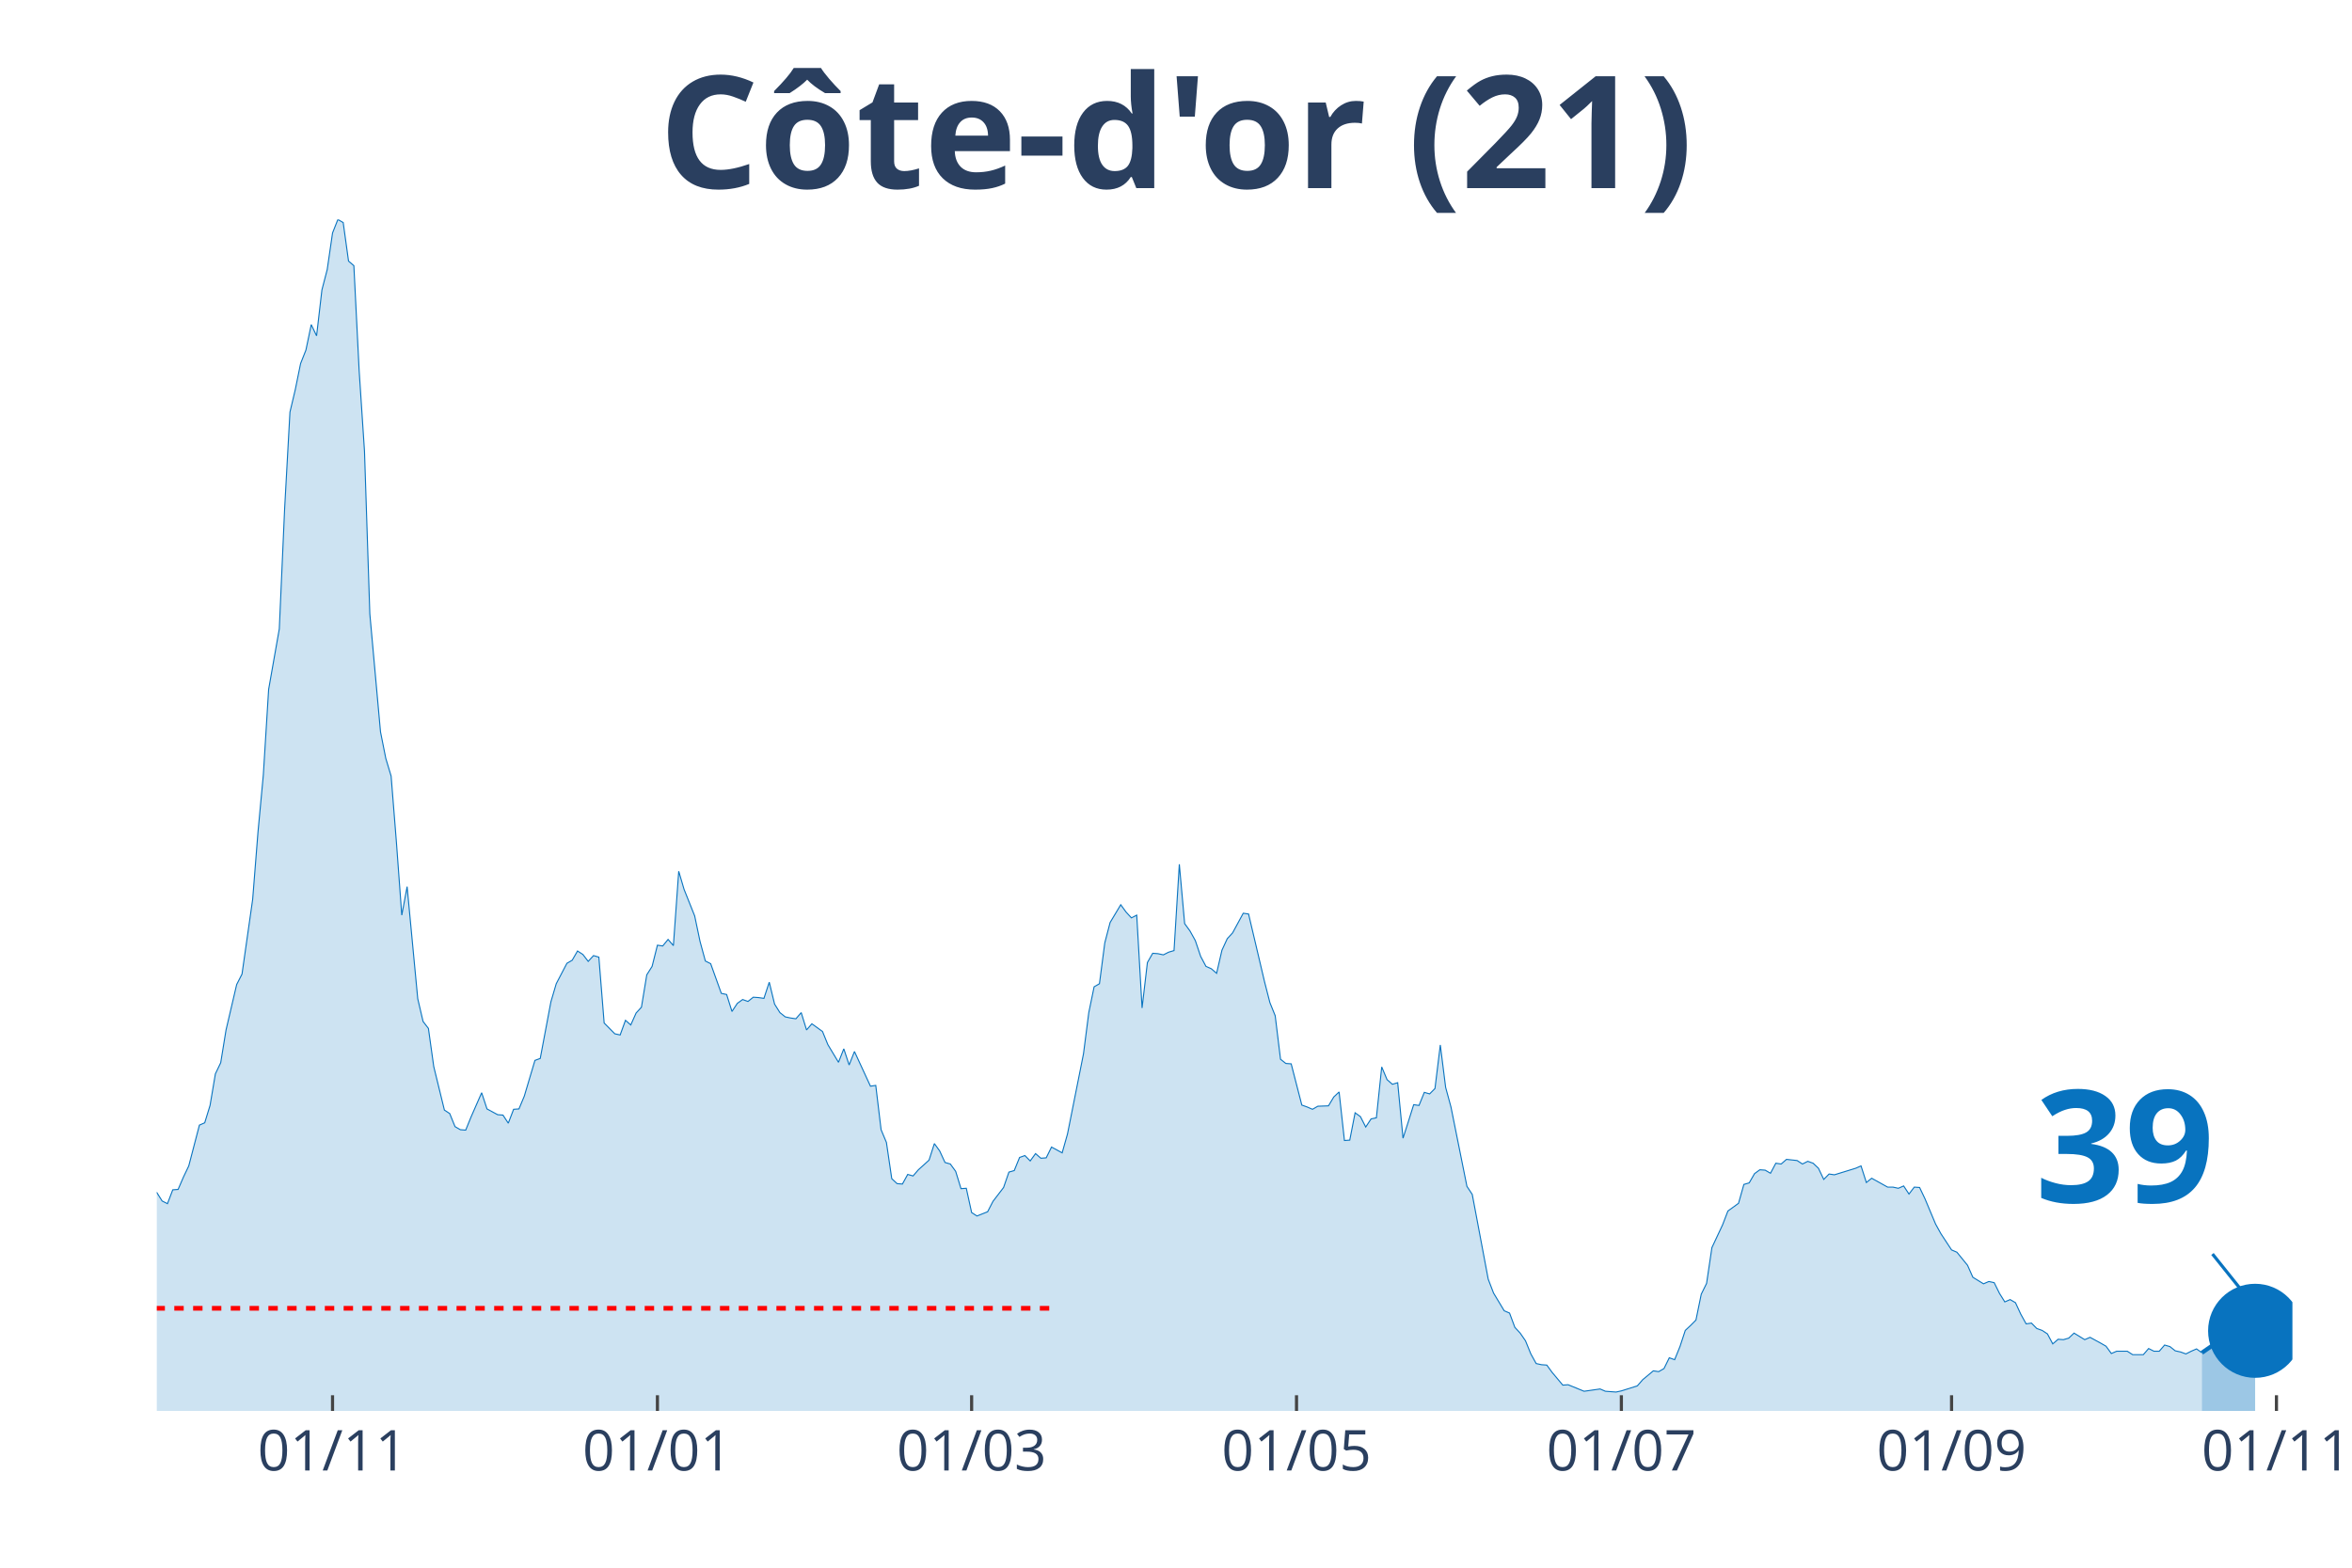
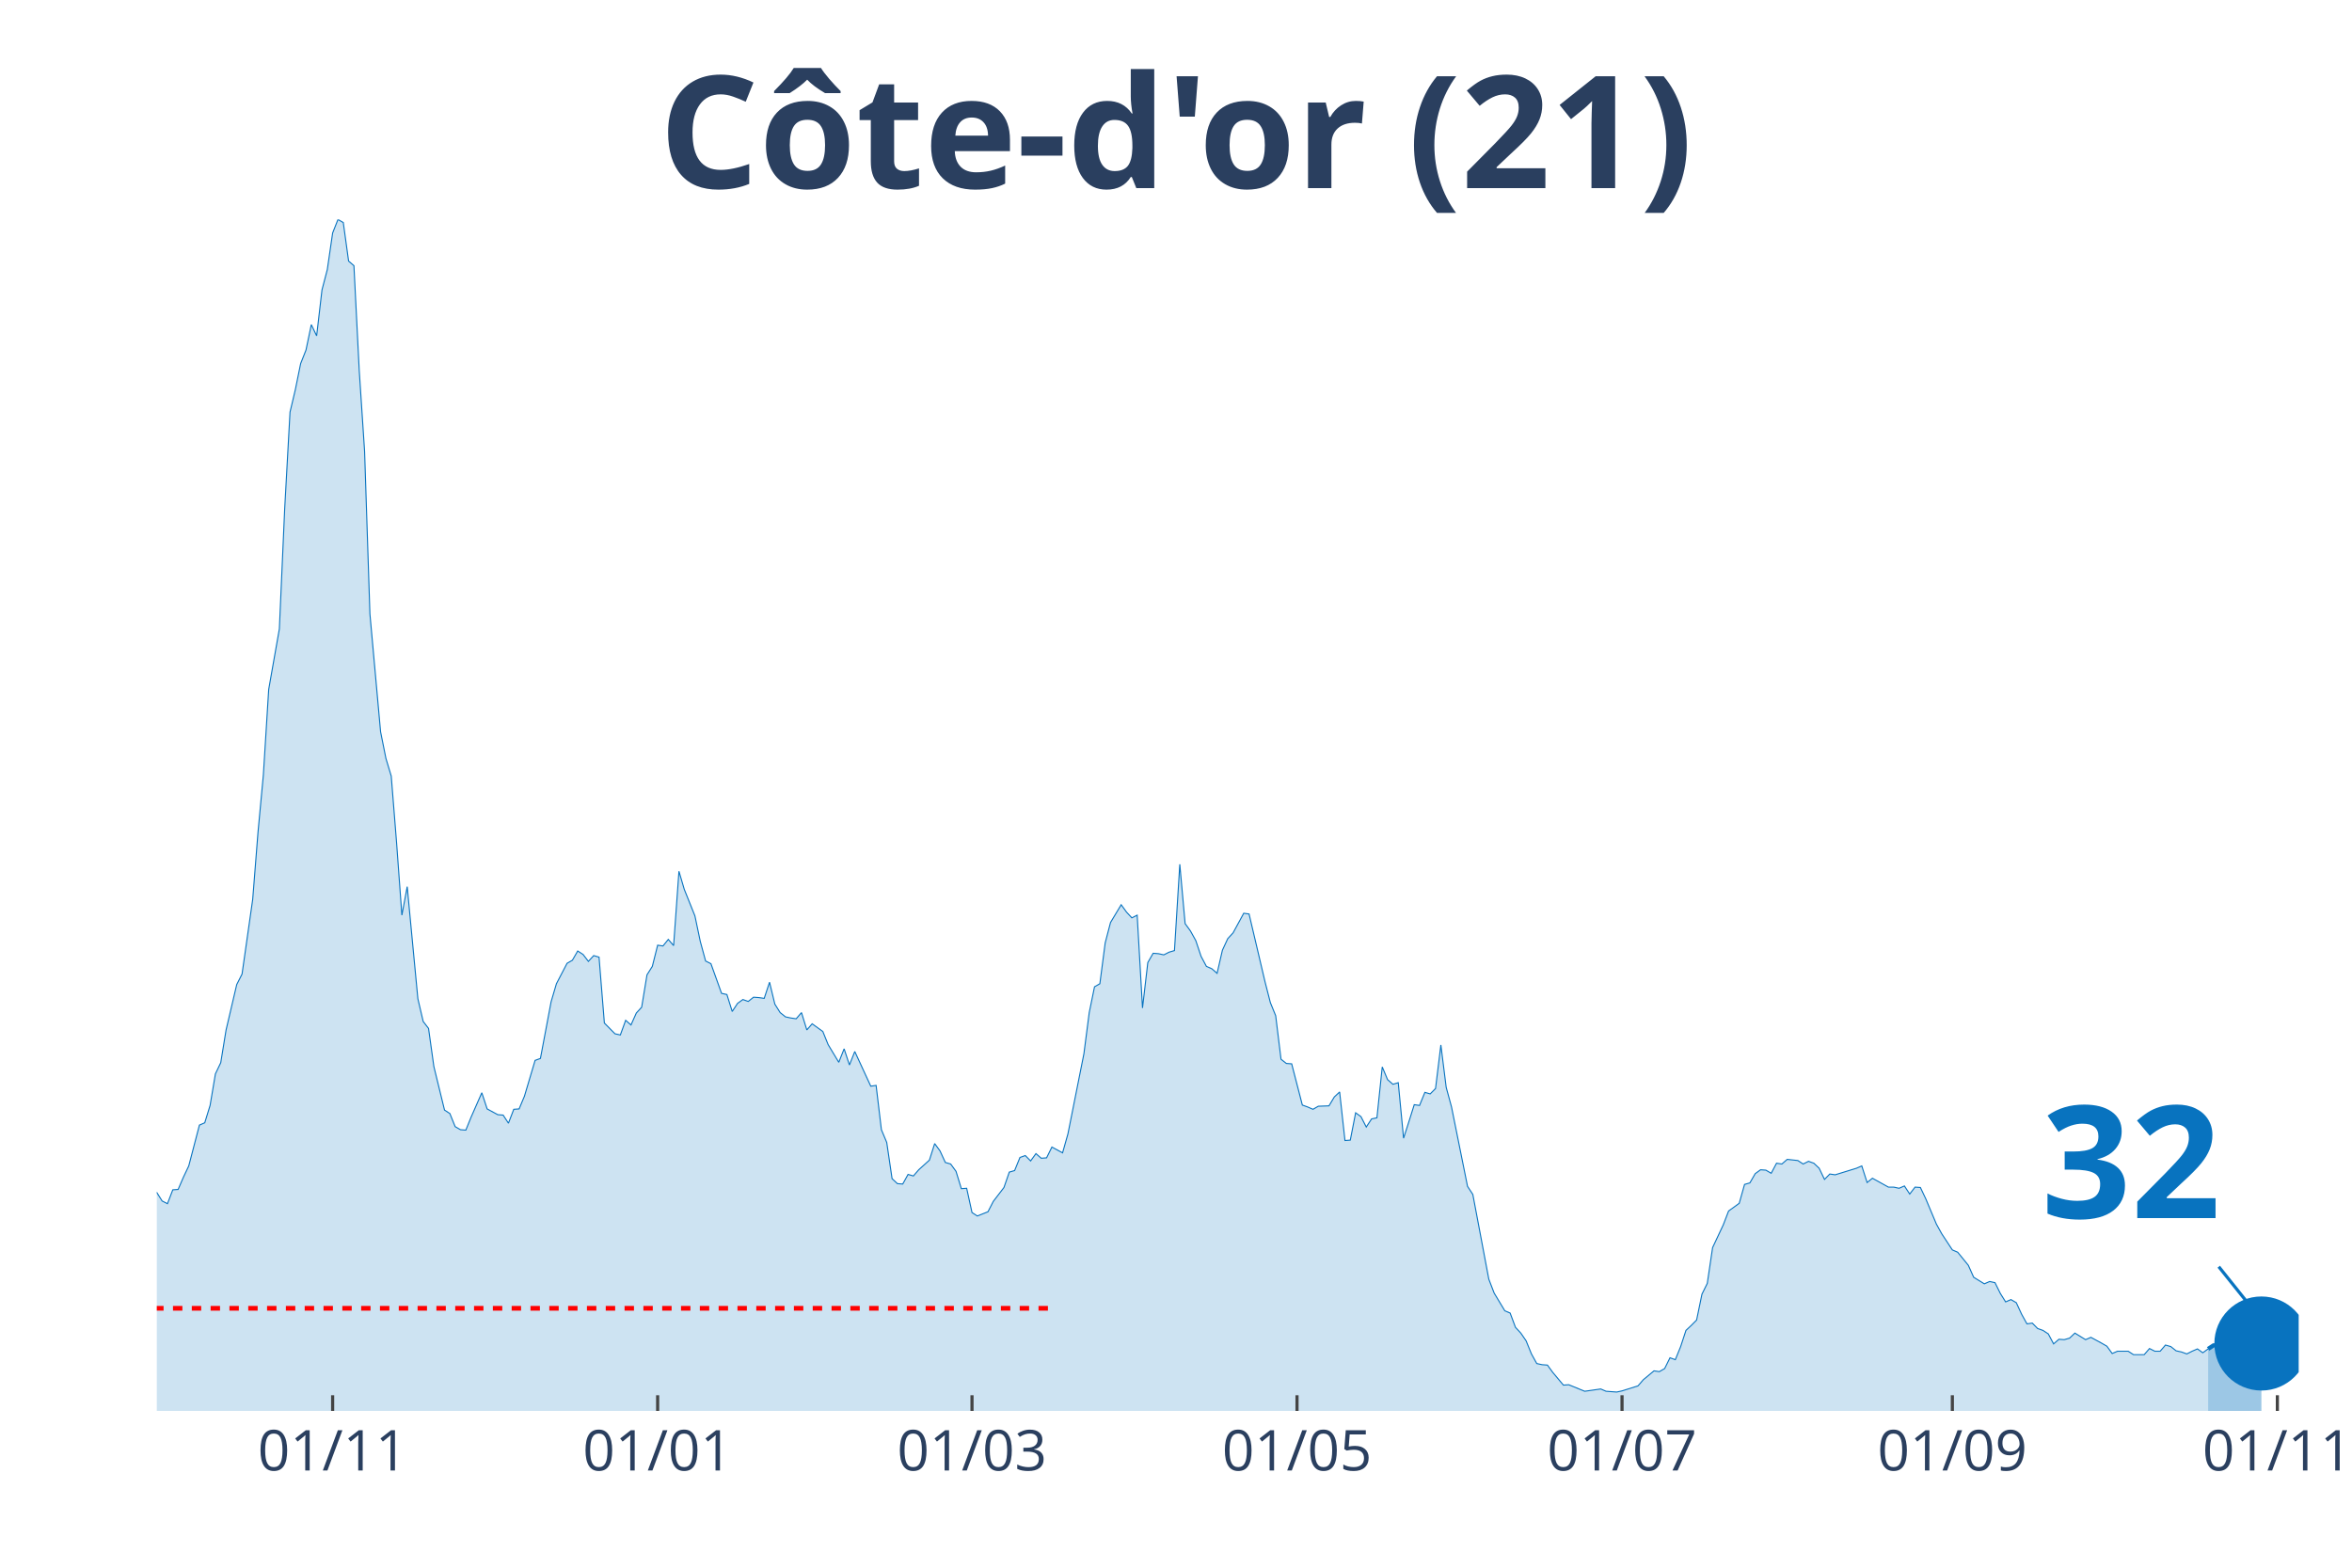
<svg xmlns="http://www.w3.org/2000/svg" class="main-svg" width="1125" height="750" style="" viewBox="0 0 750 500">
  <rect x="0" y="0" width="750" height="500" style="fill: rgb(0, 0, 0); fill-opacity: 0;" />
-   <defs id="defs-f38ca9">
+   <defs id="defs-d054e4">
    <g class="clips">
-       <clipPath id="clipf38ca9xyplot" class="plotclip">
-         <rect width="681" height="380" />
+       <clipPath id="clipd054e4xyplot" class="plotclip">
+         <rect width="683" height="380" />
      </clipPath>
-       <clipPath class="axesclip" id="clipf38ca9x">
-         <rect x="50" y="0" width="681" height="500" />
+       <clipPath class="axesclip" id="clipd054e4x">
+         <rect x="50" y="0" width="683" height="500" />
      </clipPath>
-       <clipPath class="axesclip" id="clipf38ca9y">
+       <clipPath class="axesclip" id="clipd054e4y">
        <rect x="0" y="70" width="750" height="380" />
      </clipPath>
-       <clipPath class="axesclip" id="clipf38ca9xy">
-         <rect x="50" y="70" width="681" height="380" />
+       <clipPath class="axesclip" id="clipd054e4xy">
+         <rect x="50" y="70" width="683" height="380" />
      </clipPath>
    </g>
    <g class="gradients" />
  </defs>
  <g class="bglayer">
-     <rect class="bg" x="50" y="70" width="681" height="380" style="fill: rgb(0, 0, 0); fill-opacity: 0; stroke-width: 0;" />
+     <rect class="bg" x="50" y="70" width="683" height="380" style="fill: rgb(0, 0, 0); fill-opacity: 0; stroke-width: 0;" />
  </g>
  <g class="layer-below">
    <g class="imagelayer" />
    <g class="shapelayer" />
  </g>
  <g class="cartesianlayer">
    <g class="subplot xy">
      <g class="layer-subplot">
        <g class="shapelayer" />
        <g class="imagelayer" />
      </g>
      <g class="gridlayer">
        <g class="x">
-           <path class="xgrid crisp" transform="translate(106.04,0)" d="M0,70v380" style="stroke: rgb(255, 255, 255); stroke-opacity: 1; stroke-width: 1px;" />
-           <path class="xgrid crisp" transform="translate(209.64,0)" d="M0,70v380" style="stroke: rgb(255, 255, 255); stroke-opacity: 1; stroke-width: 1px;" />
-           <path class="xgrid crisp" transform="translate(309.83,0)" d="M0,70v380" style="stroke: rgb(255, 255, 255); stroke-opacity: 1; stroke-width: 1px;" />
-           <path class="xgrid crisp" transform="translate(413.43,0)" d="M0,70v380" style="stroke: rgb(255, 255, 255); stroke-opacity: 1; stroke-width: 1px;" />
-           <path class="xgrid crisp" transform="translate(517.02,0)" d="M0,70v380" style="stroke: rgb(255, 255, 255); stroke-opacity: 1; stroke-width: 1px;" />
-           <path class="xgrid crisp" transform="translate(622.31,0)" d="M0,70v380" style="stroke: rgb(255, 255, 255); stroke-opacity: 1; stroke-width: 1px;" />
-           <path class="xgrid crisp" transform="translate(725.91,0)" d="M0,70v380" style="stroke: rgb(255, 255, 255); stroke-opacity: 1; stroke-width: 1px;" />
+           <path class="xgrid crisp" transform="translate(106.07,0)" d="M0,70v380" style="stroke: rgb(255, 255, 255); stroke-opacity: 1; stroke-width: 1px;" />
+           <path class="xgrid crisp" transform="translate(209.71,0)" d="M0,70v380" style="stroke: rgb(255, 255, 255); stroke-opacity: 1; stroke-width: 1px;" />
+           <path class="xgrid crisp" transform="translate(309.95,0)" d="M0,70v380" style="stroke: rgb(255, 255, 255); stroke-opacity: 1; stroke-width: 1px;" />
+           <path class="xgrid crisp" transform="translate(413.59,0)" d="M0,70v380" style="stroke: rgb(255, 255, 255); stroke-opacity: 1; stroke-width: 1px;" />
+           <path class="xgrid crisp" transform="translate(517.23,0)" d="M0,70v380" style="stroke: rgb(255, 255, 255); stroke-opacity: 1; stroke-width: 1px;" />
+           <path class="xgrid crisp" transform="translate(622.56,0)" d="M0,70v380" style="stroke: rgb(255, 255, 255); stroke-opacity: 1; stroke-width: 1px;" />
+           <path class="xgrid crisp" transform="translate(726.2,0)" d="M0,70v380" style="stroke: rgb(255, 255, 255); stroke-opacity: 1; stroke-width: 1px;" />
        </g>
        <g class="y" />
      </g>
      <g class="zerolinelayer" />
      <path class="xlines-below" />
      <path class="ylines-below" />
      <g class="overlines-below" />
      <g class="xaxislayer-below" />
      <g class="yaxislayer-below" />
      <g class="overaxes-below" />
-       <g class="plot" transform="translate(50, 70)" clip-path="url('#clipf38ca9xyplot')">
+       <g class="plot" transform="translate(50, 70)" clip-path="url('#clipd054e4xyplot')">
        <g class="scatterlayer mlayer">
-           <g class="trace scatter trace151865" style="stroke-miterlimit: 2;">
+           <g class="trace scatter trace46cc19" style="stroke-miterlimit: 2;">
            <g class="fills">
              <g>
-                 <path class="js-fill" d="M652.13,380L-230.96,380L-230.96,374.47L-220.77,375.58L-219.07,376.81L-203.79,379.26L-202.09,379.51L-183.41,378.16L-181.71,378.03L-169.83,378.16L-168.13,378.77L-134.16,378.03L-132.46,378.65L-123.97,378.03L-122.27,378.03L-113.78,377.05L-112.08,376.56L-98.5,375.45L-96.8,374.84L-86.61,375.33L-84.91,375.33L-78.12,369.68L-76.42,367.96L-73.02,362.8L-71.33,357.27L-59.44,335.28L-57.74,336.39L-56.04,336.26L-54.34,338.11L-50.95,334.91L-49.25,334.17L-45.85,334.42L-44.15,333.44L-40.76,318.45L-39.06,317.34L-35.66,310.71L-33.97,308.5L-32.27,307.27L-30.57,311.94L-28.87,316.61L-27.17,316.11L-25.47,319.55L-23.78,316.61L-22.08,315.75L-20.38,312.92L-16.98,309.48L-15.28,305.06L-13.59,302.23L-11.89,304.93L-10.19,303.83L-8.49,307.76L-6.79,307.64L-5.09,309.48L-3.4,308.74L-1.7,311.57L0,310.34L1.7,313.04L3.4,313.9L5.09,309.48L6.79,309.36L8.49,305.43L10.19,301.86L11.89,295.35L13.59,288.84L15.28,288.1L16.98,282.57L18.68,272.5L20.38,268.94L22.08,258.49L25.47,244L27.17,240.68L30.57,216.84L32.27,195.34L33.97,177.16L35.66,149.89L39.06,130.6L40.76,92.27L42.46,61.43L44.15,54.3L45.85,45.95L47.55,41.65L49.25,33.54L50.95,37.1L52.65,22.48L54.34,15.97L56.04,4.3L57.74,0L59.44,0.98L61.14,13.27L62.84,14.74L64.53,48.28L66.23,73.96L67.93,125.81L71.33,163.4L73.02,171.88L74.72,177.53L76.42,198.78L78.12,221.88L79.82,212.79L83.21,248.54L84.91,255.79L86.61,258L88.31,270.16L91.71,284.05L93.4,285.15L95.1,289.33L96.8,290.31L98.5,290.44L100.2,286.26L103.59,278.52L105.29,283.68L108.69,285.52L110.39,285.65L112.08,288.23L113.78,283.8L115.48,283.68L117.18,279.62L120.58,268.2L122.27,267.58L125.67,249.52L127.37,243.75L130.77,237.24L132.46,236.26L134.16,233.31L135.86,234.41L137.56,236.62L139.26,234.78L140.96,235.27L142.65,256.28L146.05,259.72L147.75,260.09L149.45,255.42L151.14,256.9L152.84,253.09L154.54,251.24L156.24,240.92L157.94,238.22L159.64,231.46L161.33,231.71L163.03,229.62L164.73,231.59L166.43,207.88L168.13,213.65L171.52,222.13L173.22,230.24L174.92,236.5L176.62,237.36L180.01,246.82L181.71,247.19L183.41,252.6L185.11,250.02L186.81,248.79L188.51,249.4L190.2,248.05L191.9,248.17L193.6,248.42L195.3,243.26L197,250.26L198.7,252.96L200.39,254.32L202.09,254.68L203.79,254.93L205.49,252.96L207.19,258.49L208.89,256.53L212.28,258.98L213.98,263.16L217.38,268.81L219.07,264.51L220.77,269.67L222.47,265.37L227.57,276.43L229.26,276.18L230.96,290.31L232.66,294.37L234.36,305.92L236.06,307.51L237.76,307.64L239.45,304.57L241.15,305.06L242.85,303.09L246.25,300.02L247.95,294.74L249.64,297.07L251.34,300.76L253.04,301.25L254.74,303.58L256.44,309.11L258.13,308.99L259.83,316.73L261.53,317.83L264.93,316.48L266.63,313.17L270.02,308.74L271.72,303.83L273.42,303.34L275.12,299.16L276.82,298.55L278.51,300.27L280.21,297.93L281.91,299.41L283.61,299.28L285.31,295.84L288.7,297.69L290.4,291.67L295.5,266.11L297.19,252.96L298.89,244.73L300.59,243.75L302.29,230.73L303.99,224.22L307.38,218.56L309.08,220.9L310.78,222.74L312.48,221.88L314.18,251.49L315.88,236.99L317.57,234.04L319.27,234.17L320.97,234.54L322.67,233.68L324.37,233.18L326.06,205.66L327.76,224.58L329.46,226.92L331.16,229.99L332.86,235.03L334.56,238.22L336.25,238.96L337.95,240.43L339.65,233.06L341.35,229.38L343.05,227.53L346.44,221.27L348.14,221.51L353.24,243.14L354.94,249.77L356.63,253.95L358.33,267.83L360.03,269.18L361.73,269.3L365.12,282.45L366.82,283.06L368.52,283.8L370.22,282.82L373.62,282.7L375.31,279.87L377.01,278.27L378.71,293.75L380.41,293.63L382.11,284.91L383.81,286.14L385.5,289.45L387.2,286.87L388.9,286.51L390.6,270.29L392.3,274.34L394,275.82L395.69,275.32L397.39,293.02L399.09,287.73L400.79,282.33L402.49,282.57L404.18,278.4L405.88,278.89L407.58,277.17L409.28,263.28L410.98,276.8L412.68,283.06L417.77,308.37L419.47,310.95L424.56,337.98L426.26,342.41L429.66,348.06L431.36,348.79L433.05,353.34L434.75,355.18L436.45,357.64L438.15,361.82L439.85,364.89L441.55,365.26L443.24,365.38L444.94,367.71L448.34,371.77L450.04,371.65L455.13,373.73L456.83,373.49L460.23,373L461.93,373.73L465.32,373.98L467.02,373.61L472.11,372.01L473.81,370.05L477.21,367.22L478.91,367.47L480.61,366.49L482.3,363.05L484,363.66L485.7,359.48L487.4,354.32L489.1,352.73L490.8,351.01L492.49,342.77L494.19,339.33L495.89,327.91L499.29,320.66L500.99,316.24L504.38,313.78L506.08,307.76L507.78,307.27L509.48,304.32L511.17,303.09L512.87,303.21L514.57,304.2L516.27,301L517.97,301.25L519.67,299.77L523.06,300.14L524.76,301.25L526.46,300.39L528.16,301L529.86,302.6L531.55,306.16L533.25,304.44L534.95,304.69L541.74,302.6L543.44,301.86L545.14,307.15L546.84,305.79L551.93,308.62L553.63,308.62L555.33,308.99L557.03,308.25L558.73,310.83L560.42,308.62L562.12,308.74L563.82,312.31L567.22,320.41L568.92,323.49L572.31,328.65L574.01,329.38L577.41,333.56L579.1,337.37L582.5,339.46L584.2,338.72L585.9,339.09L587.6,342.53L589.29,345.23L590.99,344.49L592.69,345.48L594.39,349.16L596.09,352.23L597.79,351.99L599.48,353.71L601.18,354.32L602.88,355.43L604.58,358.62L606.28,357.15L607.98,357.27L609.67,356.78L611.37,355.18L614.77,357.27L616.47,356.53L619.86,358.38L621.56,359.36L623.26,361.69L624.96,360.96L628.35,360.96L630.05,362.06L633.45,362.06L635.15,360.1L636.85,360.96L638.54,360.96L640.24,358.99L641.94,359.48L643.64,360.83L645.34,361.2L647.03,361.82L648.73,360.96L650.43,360.22L652.13,361.45" style="fill: rgb(8, 115, 191); fill-opacity: 0.2; stroke-width: 0;" />
+                 <path class="js-fill" d="M654.12,380L-231.06,380L-231.06,374.47L-220.87,375.58L-219.17,376.81L-203.88,379.26L-202.18,379.51L-183.49,378.16L-181.79,378.03L-169.9,378.16L-168.2,378.77L-134.22,378.03L-132.52,378.65L-124.03,378.03L-122.33,378.03L-113.83,377.05L-112.13,376.56L-98.54,375.45L-96.84,374.84L-86.65,375.33L-84.95,375.33L-78.15,369.68L-76.46,367.96L-73.06,362.8L-71.36,357.27L-59.47,335.28L-57.77,336.39L-56.07,336.26L-54.37,338.11L-50.97,334.91L-49.27,334.17L-45.87,334.42L-44.17,333.44L-40.78,318.45L-39.08,317.34L-35.68,310.71L-33.98,308.5L-32.28,307.27L-30.58,311.94L-28.88,316.61L-27.18,316.11L-25.49,319.55L-23.79,316.61L-22.09,315.75L-20.39,312.92L-16.99,309.48L-15.29,305.06L-13.59,302.23L-11.89,304.93L-10.19,303.83L-8.5,307.76L-6.8,307.64L-5.1,309.48L-3.4,308.74L-1.7,311.57L0,310.34L1.7,313.04L3.4,313.9L5.1,309.48L6.8,309.36L8.5,305.43L10.19,301.86L11.89,295.35L13.59,288.84L15.29,288.1L16.99,282.57L18.69,272.5L20.39,268.94L22.09,258.49L25.49,244L27.18,240.68L30.58,216.84L32.28,195.34L33.98,177.16L35.68,149.89L39.08,130.6L40.78,92.27L42.48,61.43L44.17,54.3L45.87,45.95L47.57,41.65L49.27,33.54L50.97,37.1L52.67,22.48L54.37,15.97L56.07,4.3L57.77,0L59.47,0.98L61.16,13.27L62.86,14.74L64.56,48.28L66.26,73.96L67.96,125.81L71.36,163.4L73.06,171.88L74.76,177.53L76.46,198.78L78.15,221.88L79.85,212.79L83.25,248.54L84.95,255.79L86.65,258L88.35,270.16L91.75,284.05L93.45,285.15L95.14,289.33L96.84,290.31L98.54,290.44L100.24,286.26L103.64,278.52L105.34,283.68L108.74,285.52L110.44,285.65L112.13,288.23L113.83,283.8L115.53,283.68L117.23,279.62L120.63,268.2L122.33,267.58L125.73,249.52L127.43,243.75L130.82,237.24L132.52,236.26L134.22,233.31L135.92,234.41L137.62,236.62L139.32,234.78L141.02,235.27L142.72,256.28L146.11,259.72L147.81,260.09L149.51,255.42L151.21,256.9L152.91,253.09L154.61,251.24L156.31,240.92L158.01,238.22L159.71,231.46L161.41,231.71L163.1,229.62L164.8,231.59L166.5,207.88L168.2,213.65L171.6,222.13L173.3,230.24L175,236.5L176.7,237.36L180.09,246.82L181.79,247.19L183.49,252.6L185.19,250.02L186.89,248.79L188.59,249.4L190.29,248.05L191.99,248.17L193.69,248.42L195.39,243.26L197.08,250.26L198.78,252.96L200.48,254.32L202.18,254.68L203.88,254.93L205.58,252.96L207.28,258.49L208.98,256.53L212.38,258.98L214.07,263.16L217.47,268.81L219.17,264.51L220.87,269.67L222.57,265.37L227.67,276.43L229.37,276.18L231.06,290.31L232.76,294.37L234.46,305.92L236.16,307.51L237.86,307.64L239.56,304.57L241.26,305.06L242.96,303.09L246.36,300.02L248.05,294.74L249.75,297.07L251.45,300.76L253.15,301.25L254.85,303.58L256.55,309.11L258.25,308.99L259.95,316.73L261.65,317.83L265.04,316.48L266.74,313.17L270.14,308.74L271.84,303.83L273.54,303.34L275.24,299.16L276.94,298.55L278.64,300.27L280.34,297.93L282.03,299.41L283.73,299.28L285.43,295.84L288.83,297.69L290.53,291.67L295.63,266.11L297.33,252.96L299.02,244.73L300.72,243.75L302.42,230.73L304.12,224.22L307.52,218.56L309.22,220.9L310.92,222.74L312.62,221.88L314.32,251.49L316.01,236.99L317.71,234.04L319.41,234.17L321.11,234.54L322.81,233.68L324.51,233.18L326.21,205.66L327.91,224.58L329.61,226.92L331.31,229.99L333,235.03L334.7,238.22L336.4,238.96L338.1,240.43L339.8,233.06L341.5,229.38L343.2,227.53L346.6,221.27L348.3,221.51L353.39,243.14L355.09,249.77L356.79,253.95L358.49,267.83L360.19,269.18L361.89,269.3L365.29,282.45L366.99,283.06L368.68,283.8L370.38,282.82L373.78,282.7L375.48,279.87L377.18,278.27L378.88,293.75L380.58,293.63L382.28,284.91L383.98,286.14L385.67,289.45L387.37,286.87L389.07,286.51L390.77,270.29L392.47,274.34L394.17,275.82L395.87,275.32L397.57,293.02L399.27,287.73L400.97,282.33L402.66,282.57L404.36,278.4L406.06,278.89L407.76,277.17L409.46,263.28L411.16,276.8L412.86,283.06L417.96,308.37L419.65,310.95L424.75,337.98L426.45,342.41L429.85,348.06L431.55,348.79L433.25,353.34L434.95,355.18L436.64,357.64L438.34,361.82L440.04,364.89L441.74,365.26L443.44,365.38L445.14,367.71L448.54,371.77L450.24,371.65L455.33,373.73L457.03,373.49L460.43,373L462.13,373.73L465.53,373.98L467.23,373.61L472.32,372.01L474.02,370.05L477.42,367.22L479.12,367.47L480.82,366.49L482.52,363.05L484.22,363.66L485.92,359.48L487.61,354.32L489.31,352.73L491.01,351.01L492.71,342.77L494.41,339.33L496.11,327.91L499.51,320.66L501.21,316.24L504.6,313.78L506.3,307.76L508,307.27L509.7,304.32L511.4,303.09L513.1,303.21L514.8,304.2L516.5,301L518.2,301.25L519.9,299.77L523.29,300.14L524.99,301.25L526.69,300.39L528.39,301L530.09,302.6L531.79,306.16L533.49,304.44L535.19,304.69L541.98,302.6L543.68,301.86L545.38,307.15L547.08,305.79L552.18,308.62L553.88,308.62L555.57,308.99L557.27,308.25L558.97,310.83L560.67,308.62L562.37,308.74L564.07,312.31L567.47,320.41L569.17,323.49L572.56,328.65L574.26,329.38L577.66,333.56L579.36,337.37L582.76,339.46L584.46,338.72L586.16,339.09L587.86,342.53L589.55,345.23L591.25,344.49L592.95,345.48L594.65,349.16L596.35,352.23L598.05,351.99L599.75,353.71L601.45,354.32L603.15,355.43L604.85,358.62L606.54,357.15L608.24,357.27L609.94,356.78L611.64,355.18L615.04,357.27L616.74,356.53L620.14,358.38L621.84,359.36L623.53,361.69L625.23,360.96L628.63,360.96L630.33,362.06L633.73,362.06L635.43,360.1L637.13,360.96L638.83,360.96L640.52,358.99L642.22,359.48L643.92,360.83L645.62,361.2L647.32,361.82L649.02,360.96L650.72,360.22L652.42,361.45L654.12,360.22" style="fill: rgb(8, 115, 191); fill-opacity: 0.2; stroke-width: 0;" />
              </g>
            </g>
            <g class="errorbars" />
            <g class="lines">
-               <path class="js-line" d="M-230.96,374.47L-220.77,375.58L-219.07,376.81L-203.79,379.26L-202.09,379.51L-183.41,378.16L-181.71,378.03L-169.83,378.16L-168.13,378.77L-134.16,378.03L-132.46,378.65L-123.97,378.03L-122.27,378.03L-113.78,377.05L-112.08,376.56L-98.5,375.45L-96.8,374.84L-86.61,375.33L-84.91,375.33L-78.12,369.68L-76.42,367.96L-73.02,362.8L-71.33,357.27L-59.44,335.28L-57.74,336.39L-56.04,336.26L-54.34,338.11L-50.95,334.91L-49.25,334.17L-45.85,334.42L-44.15,333.44L-40.76,318.45L-39.06,317.34L-35.66,310.71L-33.97,308.5L-32.27,307.27L-30.57,311.94L-28.87,316.61L-27.17,316.11L-25.47,319.55L-23.78,316.61L-22.08,315.75L-20.38,312.92L-16.98,309.48L-15.28,305.06L-13.59,302.23L-11.89,304.93L-10.19,303.83L-8.49,307.76L-6.79,307.64L-5.09,309.48L-3.4,308.74L-1.7,311.57L0,310.34L1.7,313.04L3.4,313.9L5.09,309.48L6.79,309.36L8.49,305.43L10.19,301.86L11.89,295.35L13.59,288.84L15.28,288.1L16.98,282.57L18.68,272.5L20.38,268.94L22.08,258.49L25.47,244L27.17,240.68L30.57,216.84L32.27,195.34L33.97,177.16L35.66,149.89L39.06,130.6L40.76,92.27L42.46,61.43L44.15,54.3L45.85,45.95L47.55,41.65L49.25,33.54L50.95,37.1L52.65,22.48L54.34,15.97L56.04,4.3L57.74,0L59.44,0.98L61.14,13.27L62.84,14.74L64.53,48.28L66.23,73.96L67.93,125.81L71.33,163.4L73.02,171.88L74.72,177.53L76.42,198.78L78.12,221.88L79.82,212.79L83.21,248.54L84.91,255.79L86.61,258L88.31,270.16L91.71,284.05L93.4,285.15L95.1,289.33L96.8,290.31L98.5,290.44L100.2,286.26L103.59,278.52L105.29,283.68L108.69,285.52L110.39,285.65L112.08,288.23L113.78,283.8L115.48,283.68L117.18,279.62L120.58,268.2L122.27,267.58L125.67,249.52L127.37,243.75L130.77,237.24L132.46,236.26L134.16,233.31L135.86,234.41L137.56,236.62L139.26,234.78L140.96,235.27L142.65,256.28L146.05,259.72L147.75,260.09L149.45,255.42L151.14,256.9L152.84,253.09L154.54,251.24L156.24,240.92L157.94,238.22L159.64,231.46L161.33,231.71L163.03,229.62L164.73,231.59L166.43,207.88L168.13,213.65L171.52,222.13L173.22,230.24L174.92,236.5L176.62,237.36L180.01,246.82L181.71,247.19L183.41,252.6L185.11,250.02L186.81,248.79L188.51,249.4L190.2,248.05L191.9,248.17L193.6,248.42L195.3,243.26L197,250.26L198.7,252.96L200.39,254.32L202.09,254.68L203.79,254.93L205.49,252.96L207.19,258.49L208.89,256.53L212.28,258.98L213.98,263.16L217.38,268.81L219.07,264.51L220.77,269.67L222.47,265.37L227.57,276.43L229.26,276.18L230.96,290.31L232.66,294.37L234.36,305.92L236.06,307.51L237.76,307.64L239.45,304.57L241.15,305.06L242.85,303.09L246.25,300.02L247.95,294.74L249.64,297.07L251.34,300.76L253.04,301.25L254.74,303.58L256.44,309.11L258.13,308.99L259.83,316.73L261.53,317.83L264.93,316.48L266.63,313.17L270.02,308.74L271.72,303.83L273.42,303.34L275.12,299.16L276.82,298.55L278.51,300.27L280.21,297.93L281.91,299.41L283.61,299.28L285.31,295.84L288.7,297.69L290.4,291.67L295.5,266.11L297.19,252.96L298.89,244.73L300.59,243.75L302.29,230.73L303.99,224.22L307.38,218.56L309.08,220.9L310.78,222.74L312.48,221.88L314.18,251.49L315.88,236.99L317.57,234.04L319.27,234.17L320.97,234.54L322.67,233.68L324.37,233.18L326.06,205.66L327.76,224.58L329.46,226.92L331.16,229.99L332.86,235.03L334.56,238.22L336.25,238.96L337.95,240.43L339.65,233.06L341.35,229.38L343.05,227.53L346.44,221.27L348.14,221.51L353.24,243.14L354.94,249.77L356.63,253.95L358.33,267.83L360.03,269.18L361.73,269.3L365.12,282.45L366.82,283.06L368.52,283.8L370.22,282.82L373.62,282.7L375.31,279.87L377.01,278.27L378.71,293.75L380.41,293.63L382.11,284.91L383.81,286.14L385.5,289.45L387.2,286.87L388.9,286.51L390.6,270.29L392.3,274.34L394,275.82L395.69,275.32L397.39,293.02L399.09,287.73L400.79,282.33L402.49,282.57L404.18,278.4L405.88,278.89L407.58,277.17L409.28,263.28L410.98,276.8L412.68,283.06L417.77,308.37L419.47,310.95L424.56,337.98L426.26,342.41L429.66,348.06L431.36,348.79L433.05,353.34L434.75,355.18L436.45,357.64L438.15,361.82L439.85,364.89L441.55,365.26L443.24,365.38L444.94,367.71L448.34,371.77L450.04,371.65L455.13,373.73L456.83,373.49L460.23,373L461.93,373.73L465.32,373.98L467.02,373.61L472.11,372.01L473.81,370.05L477.21,367.22L478.91,367.47L480.61,366.49L482.3,363.05L484,363.66L485.7,359.48L487.4,354.32L489.1,352.73L490.8,351.01L492.49,342.77L494.19,339.33L495.89,327.91L499.29,320.66L500.99,316.24L504.38,313.78L506.08,307.76L507.78,307.27L509.48,304.32L511.17,303.09L512.87,303.21L514.57,304.2L516.27,301L517.97,301.25L519.67,299.77L523.06,300.14L524.76,301.25L526.46,300.39L528.16,301L529.86,302.6L531.55,306.16L533.25,304.44L534.95,304.69L541.74,302.6L543.44,301.86L545.14,307.15L546.84,305.79L551.93,308.62L553.63,308.62L555.33,308.99L557.03,308.25L558.73,310.83L560.42,308.62L562.12,308.74L563.82,312.31L567.22,320.41L568.92,323.49L572.31,328.65L574.01,329.38L577.41,333.56L579.1,337.37L582.5,339.46L584.2,338.72L585.9,339.09L587.6,342.53L589.29,345.23L590.99,344.49L592.69,345.48L594.39,349.16L596.09,352.23L597.79,351.99L599.48,353.71L601.18,354.32L602.88,355.43L604.58,358.62L606.28,357.15L607.98,357.27L609.67,356.78L611.37,355.18L614.77,357.27L616.47,356.53L619.86,358.38L621.56,359.36L623.26,361.69L624.96,360.96L628.35,360.96L630.05,362.06L633.45,362.06L635.15,360.1L636.85,360.96L638.54,360.96L640.24,358.99L641.94,359.48L643.64,360.83L645.34,361.2L647.03,361.82L648.73,360.96L650.43,360.22L652.13,361.45" style="vector-effect: non-scaling-stroke; fill: none; stroke: rgb(8, 115, 191); stroke-opacity: 1; stroke-width: 0.5px; opacity: 1;" />
+               <path class="js-line" d="M-231.06,374.47L-220.87,375.58L-219.17,376.81L-203.88,379.26L-202.18,379.51L-183.49,378.16L-181.79,378.03L-169.9,378.16L-168.2,378.77L-134.22,378.03L-132.52,378.65L-124.03,378.03L-122.33,378.03L-113.83,377.05L-112.13,376.56L-98.54,375.45L-96.84,374.84L-86.65,375.33L-84.95,375.33L-78.15,369.68L-76.46,367.96L-73.06,362.8L-71.36,357.27L-59.47,335.28L-57.77,336.39L-56.07,336.26L-54.37,338.11L-50.97,334.91L-49.27,334.17L-45.87,334.42L-44.17,333.44L-40.78,318.45L-39.08,317.34L-35.68,310.71L-33.98,308.5L-32.28,307.27L-30.58,311.94L-28.88,316.61L-27.18,316.11L-25.49,319.55L-23.79,316.61L-22.09,315.75L-20.39,312.92L-16.99,309.48L-15.29,305.06L-13.59,302.23L-11.89,304.93L-10.19,303.83L-8.5,307.76L-6.8,307.64L-5.1,309.48L-3.4,308.74L-1.7,311.57L0,310.34L1.7,313.04L3.4,313.9L5.1,309.48L6.8,309.36L8.5,305.43L10.19,301.86L11.89,295.35L13.59,288.84L15.29,288.1L16.99,282.57L18.69,272.5L20.39,268.94L22.09,258.49L25.49,244L27.18,240.68L30.58,216.84L32.28,195.34L33.98,177.16L35.68,149.89L39.08,130.6L40.78,92.27L42.48,61.43L44.17,54.3L45.87,45.95L47.57,41.65L49.27,33.54L50.97,37.1L52.67,22.48L54.37,15.97L56.07,4.3L57.77,0L59.47,0.98L61.16,13.27L62.86,14.74L64.56,48.28L66.26,73.96L67.96,125.81L71.36,163.4L73.06,171.88L74.76,177.53L76.46,198.78L78.15,221.88L79.85,212.79L83.25,248.54L84.95,255.79L86.65,258L88.35,270.16L91.75,284.05L93.45,285.15L95.14,289.33L96.84,290.31L98.54,290.44L100.24,286.26L103.64,278.52L105.34,283.68L108.74,285.52L110.44,285.65L112.13,288.23L113.83,283.8L115.53,283.68L117.23,279.62L120.63,268.2L122.33,267.58L125.73,249.52L127.43,243.75L130.82,237.24L132.52,236.26L134.22,233.31L135.92,234.41L137.62,236.62L139.32,234.78L141.02,235.27L142.72,256.28L146.11,259.72L147.81,260.09L149.51,255.42L151.21,256.9L152.91,253.09L154.61,251.24L156.31,240.92L158.01,238.22L159.71,231.46L161.41,231.71L163.1,229.62L164.8,231.59L166.5,207.88L168.2,213.65L171.6,222.13L173.3,230.24L175,236.5L176.7,237.36L180.09,246.82L181.79,247.19L183.49,252.6L185.19,250.02L186.89,248.79L188.59,249.4L190.29,248.05L191.99,248.17L193.69,248.42L195.39,243.26L197.08,250.26L198.78,252.96L200.48,254.32L202.18,254.68L203.88,254.93L205.58,252.96L207.28,258.49L208.98,256.53L212.38,258.98L214.07,263.16L217.47,268.81L219.17,264.51L220.87,269.67L222.57,265.37L227.67,276.43L229.37,276.18L231.06,290.31L232.76,294.37L234.46,305.92L236.16,307.51L237.86,307.64L239.56,304.57L241.26,305.06L242.96,303.09L246.36,300.02L248.05,294.74L249.75,297.07L251.45,300.76L253.15,301.25L254.85,303.58L256.55,309.11L258.25,308.99L259.95,316.73L261.65,317.83L265.04,316.48L266.74,313.17L270.14,308.74L271.84,303.83L273.54,303.34L275.24,299.16L276.94,298.55L278.64,300.27L280.34,297.93L282.03,299.41L283.73,299.28L285.43,295.84L288.83,297.69L290.53,291.67L295.63,266.11L297.33,252.96L299.02,244.73L300.72,243.75L302.42,230.73L304.12,224.22L307.52,218.56L309.22,220.9L310.92,222.74L312.62,221.88L314.32,251.49L316.01,236.99L317.71,234.04L319.41,234.17L321.11,234.54L322.81,233.68L324.51,233.18L326.21,205.66L327.91,224.58L329.61,226.92L331.31,229.99L333,235.03L334.7,238.22L336.4,238.96L338.1,240.43L339.8,233.06L341.5,229.38L343.2,227.53L346.6,221.27L348.3,221.51L353.39,243.14L355.09,249.77L356.79,253.95L358.49,267.83L360.19,269.18L361.89,269.3L365.29,282.45L366.99,283.06L368.68,283.8L370.38,282.82L373.78,282.7L375.48,279.87L377.18,278.27L378.88,293.75L380.58,293.63L382.28,284.91L383.98,286.14L385.67,289.45L387.37,286.87L389.07,286.51L390.77,270.29L392.47,274.34L394.17,275.82L395.87,275.32L397.57,293.02L399.27,287.73L400.97,282.33L402.66,282.57L404.36,278.4L406.06,278.89L407.76,277.17L409.46,263.28L411.16,276.8L412.86,283.06L417.96,308.37L419.65,310.95L424.75,337.98L426.45,342.41L429.85,348.06L431.55,348.79L433.25,353.34L434.95,355.18L436.64,357.64L438.34,361.82L440.04,364.89L441.74,365.26L443.44,365.38L445.14,367.71L448.54,371.77L450.24,371.65L455.33,373.73L457.03,373.49L460.43,373L462.13,373.73L465.53,373.98L467.23,373.61L472.32,372.01L474.02,370.05L477.42,367.22L479.12,367.47L480.82,366.49L482.52,363.05L484.22,363.66L485.92,359.48L487.61,354.32L489.31,352.73L491.01,351.01L492.71,342.77L494.41,339.33L496.11,327.91L499.51,320.66L501.21,316.24L504.6,313.78L506.3,307.76L508,307.27L509.7,304.32L511.4,303.09L513.1,303.21L514.8,304.2L516.5,301L518.2,301.25L519.9,299.77L523.29,300.14L524.99,301.25L526.69,300.39L528.39,301L530.09,302.6L531.79,306.16L533.49,304.44L535.19,304.69L541.98,302.6L543.68,301.86L545.38,307.15L547.08,305.79L552.18,308.62L553.88,308.62L555.57,308.99L557.27,308.25L558.97,310.83L560.67,308.62L562.37,308.74L564.07,312.31L567.47,320.41L569.17,323.49L572.56,328.65L574.26,329.38L577.66,333.56L579.36,337.37L582.76,339.46L584.46,338.72L586.16,339.09L587.86,342.53L589.55,345.23L591.25,344.49L592.95,345.48L594.65,349.16L596.35,352.23L598.05,351.99L599.75,353.71L601.45,354.32L603.15,355.43L604.85,358.62L606.54,357.15L608.24,357.27L609.94,356.78L611.64,355.18L615.04,357.27L616.74,356.53L620.14,358.38L621.84,359.36L623.53,361.69L625.23,360.96L628.63,360.96L630.33,362.06L633.73,362.06L635.43,360.1L637.13,360.96L638.83,360.96L640.52,358.99L642.22,359.48L643.92,360.83L645.62,361.2L647.32,361.82L649.02,360.96L650.72,360.22L652.42,361.45L654.12,360.22" style="vector-effect: non-scaling-stroke; fill: none; stroke: rgb(8, 115, 191); stroke-opacity: 1; stroke-width: 0.5px; opacity: 1;" />
            </g>
            <g class="points" />
            <g class="text" />
          </g>
-           <g class="trace scatter tracec6cd0e" style="stroke-miterlimit: 2;">
+           <g class="trace scatter traceb43bfc" style="stroke-miterlimit: 2;">
            <g class="fills">
              <g>
-                 <path class="js-fill" d="M669.11,380L652.13,380L652.13,361.45L655.53,359.11L657.22,358.99L660.62,357.89L662.32,356.78L664.02,356.53L665.72,357.52L669.11,354.45" style="fill: rgb(8, 115, 191); fill-opacity: 0.4; stroke-width: 0;" />
+                 <path class="js-fill" d="M671.11,380L654.12,380L654.12,360.22L655.82,359.11L657.51,358.99L660.91,357.89L662.61,356.78L664.31,356.53L666.01,357.52L669.41,354.45L671.11,358.5" style="fill: rgb(8, 115, 191); fill-opacity: 0.4; stroke-width: 0;" />
              </g>
            </g>
            <g class="errorbars" />
            <g class="lines">
-               <path class="js-line" d="M652.13,361.45L655.53,359.11L657.22,358.99L660.62,357.89L662.32,356.78L664.02,356.53L665.72,357.52L669.11,354.45" style="vector-effect: non-scaling-stroke; fill: none; stroke: rgb(8, 115, 191); stroke-opacity: 1; stroke-width: 2px; opacity: 1;" />
+               <path class="js-line" d="M654.12,360.22L655.82,359.11L657.51,358.99L660.91,357.89L662.61,356.78L664.31,356.53L666.01,357.52L669.41,354.45L671.11,358.5" style="vector-effect: non-scaling-stroke; fill: none; stroke: rgb(8, 115, 191); stroke-opacity: 1; stroke-width: 2px; opacity: 1;" />
            </g>
            <g class="points" />
            <g class="text" />
          </g>
-           <g class="trace scatter tracebff24e" style="stroke-miterlimit: 2; opacity: 1;">
+           <g class="trace scatter trace4d7c65" style="stroke-miterlimit: 2; opacity: 1;">
            <g class="fills" />
            <g class="errorbars" />
            <g class="lines" />
            <g class="points">
-               <path class="point" transform="translate(669.11,354.45)" d="M15,0A15,15 0 1,1 0,-15A15,15 0 0,1 15,0Z" style="opacity: 1; stroke-width: 0px; fill: rgb(8, 115, 191); fill-opacity: 1;" />
+               <path class="point" transform="translate(671.11,358.5)" d="M15,0A15,15 0 1,1 0,-15A15,15 0 0,1 15,0Z" style="opacity: 1; stroke-width: 0px; fill: rgb(8, 115, 191); fill-opacity: 1;" />
            </g>
            <g class="text" />
          </g>
        </g>
      </g>
      <g class="overplot" />
      <path class="xlines-above crisp" style="fill: none; stroke-width: 1px; stroke: rgb(0, 0, 0); stroke-opacity: 0;" d="" />
      <path class="ylines-above crisp" style="fill: none;" d="M0,0" />
      <g class="overlines-above" />
      <g class="xaxislayer-above">
-         <path class="xtick ticks crisp" d="M0,450v-5" transform="translate(106.04,0)" style="stroke: rgb(68, 68, 68); stroke-opacity: 1; stroke-width: 1px;" />
-         <path class="xtick ticks crisp" d="M0,450v-5" transform="translate(209.64,0)" style="stroke: rgb(68, 68, 68); stroke-opacity: 1; stroke-width: 1px;" />
-         <path class="xtick ticks crisp" d="M0,450v-5" transform="translate(309.83,0)" style="stroke: rgb(68, 68, 68); stroke-opacity: 1; stroke-width: 1px;" />
-         <path class="xtick ticks crisp" d="M0,450v-5" transform="translate(413.43,0)" style="stroke: rgb(68, 68, 68); stroke-opacity: 1; stroke-width: 1px;" />
-         <path class="xtick ticks crisp" d="M0,450v-5" transform="translate(517.02,0)" style="stroke: rgb(68, 68, 68); stroke-opacity: 1; stroke-width: 1px;" />
-         <path class="xtick ticks crisp" d="M0,450v-5" transform="translate(622.31,0)" style="stroke: rgb(68, 68, 68); stroke-opacity: 1; stroke-width: 1px;" />
-         <path class="xtick ticks crisp" d="M0,450v-5" transform="translate(725.91,0)" style="stroke: rgb(68, 68, 68); stroke-opacity: 1; stroke-width: 1px;" />
+         <path class="xtick ticks crisp" d="M0,450v-5" transform="translate(106.07,0)" style="stroke: rgb(68, 68, 68); stroke-opacity: 1; stroke-width: 1px;" />
+         <path class="xtick ticks crisp" d="M0,450v-5" transform="translate(209.71,0)" style="stroke: rgb(68, 68, 68); stroke-opacity: 1; stroke-width: 1px;" />
+         <path class="xtick ticks crisp" d="M0,450v-5" transform="translate(309.95,0)" style="stroke: rgb(68, 68, 68); stroke-opacity: 1; stroke-width: 1px;" />
+         <path class="xtick ticks crisp" d="M0,450v-5" transform="translate(413.59,0)" style="stroke: rgb(68, 68, 68); stroke-opacity: 1; stroke-width: 1px;" />
+         <path class="xtick ticks crisp" d="M0,450v-5" transform="translate(517.23,0)" style="stroke: rgb(68, 68, 68); stroke-opacity: 1; stroke-width: 1px;" />
+         <path class="xtick ticks crisp" d="M0,450v-5" transform="translate(622.56,0)" style="stroke: rgb(68, 68, 68); stroke-opacity: 1; stroke-width: 1px;" />
+         <path class="xtick ticks crisp" d="M0,450v-5" transform="translate(726.2,0)" style="stroke: rgb(68, 68, 68); stroke-opacity: 1; stroke-width: 1px;" />
        <g class="xtick">
-           <text text-anchor="middle" x="0" y="469" transform="translate(106.04,0)" style="font-family: 'Open Sans', verdana, arial, sans-serif; font-size: 18px; fill: rgb(42, 63, 95); fill-opacity: 1; white-space: pre;">01/11</text>
+           <text text-anchor="middle" x="0" y="469" transform="translate(106.07,0)" style="font-family: 'Open Sans', verdana, arial, sans-serif; font-size: 18px; fill: rgb(42, 63, 95); fill-opacity: 1; white-space: pre;">01/11</text>
        </g>
        <g class="xtick">
-           <text text-anchor="middle" x="0" y="469" transform="translate(209.64,0)" style="font-family: 'Open Sans', verdana, arial, sans-serif; font-size: 18px; fill: rgb(42, 63, 95); fill-opacity: 1; white-space: pre;">01/01</text>
+           <text text-anchor="middle" x="0" y="469" transform="translate(209.71,0)" style="font-family: 'Open Sans', verdana, arial, sans-serif; font-size: 18px; fill: rgb(42, 63, 95); fill-opacity: 1; white-space: pre;">01/01</text>
        </g>
        <g class="xtick">
-           <text text-anchor="middle" x="0" y="469" transform="translate(309.83,0)" style="font-family: 'Open Sans', verdana, arial, sans-serif; font-size: 18px; fill: rgb(42, 63, 95); fill-opacity: 1; white-space: pre;">01/03</text>
+           <text text-anchor="middle" x="0" y="469" transform="translate(309.95,0)" style="font-family: 'Open Sans', verdana, arial, sans-serif; font-size: 18px; fill: rgb(42, 63, 95); fill-opacity: 1; white-space: pre;">01/03</text>
        </g>
        <g class="xtick">
-           <text text-anchor="middle" x="0" y="469" transform="translate(413.43,0)" style="font-family: 'Open Sans', verdana, arial, sans-serif; font-size: 18px; fill: rgb(42, 63, 95); fill-opacity: 1; white-space: pre;">01/05</text>
+           <text text-anchor="middle" x="0" y="469" transform="translate(413.59,0)" style="font-family: 'Open Sans', verdana, arial, sans-serif; font-size: 18px; fill: rgb(42, 63, 95); fill-opacity: 1; white-space: pre;">01/05</text>
        </g>
        <g class="xtick">
-           <text text-anchor="middle" x="0" y="469" transform="translate(517.02,0)" style="font-family: 'Open Sans', verdana, arial, sans-serif; font-size: 18px; fill: rgb(42, 63, 95); fill-opacity: 1; white-space: pre;">01/07</text>
+           <text text-anchor="middle" x="0" y="469" transform="translate(517.23,0)" style="font-family: 'Open Sans', verdana, arial, sans-serif; font-size: 18px; fill: rgb(42, 63, 95); fill-opacity: 1; white-space: pre;">01/07</text>
        </g>
        <g class="xtick">
-           <text text-anchor="middle" x="0" y="469" transform="translate(622.31,0)" style="font-family: 'Open Sans', verdana, arial, sans-serif; font-size: 18px; fill: rgb(42, 63, 95); fill-opacity: 1; white-space: pre;">01/09</text>
+           <text text-anchor="middle" x="0" y="469" transform="translate(622.56,0)" style="font-family: 'Open Sans', verdana, arial, sans-serif; font-size: 18px; fill: rgb(42, 63, 95); fill-opacity: 1; white-space: pre;">01/09</text>
        </g>
        <g class="xtick">
-           <text text-anchor="middle" x="0" y="469" transform="translate(725.91,0)" style="font-family: 'Open Sans', verdana, arial, sans-serif; font-size: 18px; fill: rgb(42, 63, 95); fill-opacity: 1; white-space: pre;">01/11</text>
+           <text text-anchor="middle" x="0" y="469" transform="translate(726.2,0)" style="font-family: 'Open Sans', verdana, arial, sans-serif; font-size: 18px; fill: rgb(42, 63, 95); fill-opacity: 1; white-space: pre;">01/11</text>
        </g>
      </g>
      <g class="yaxislayer-above" />
      <g class="overaxes-above" />
    </g>
  </g>
  <g class="polarlayer" />
  <g class="ternarylayer" />
  <g class="geolayer" />
  <g class="funnelarealayer" />
  <g class="pielayer" />
  <g class="treemaplayer" />
  <g class="sunburstlayer" />
  <g class="glimages" />
-   <defs id="topdefs-f38ca9">
+   <defs id="topdefs-d054e4">
    <g class="clips" />
  </defs>
  <g class="layer-above">
    <g class="imagelayer" />
    <g class="shapelayer">
-       <path data-index="0" fill-rule="evenodd" d="M-904.42,417.27L337,417.27" clip-path="url('#clipf38ca9xy')" style="opacity: 1; stroke: rgb(255, 0, 0); stroke-opacity: 1; fill: rgb(0, 0, 0); fill-opacity: 0; stroke-dasharray: 3px, 3px; stroke-width: 1.5px;" />
+       <path data-index="0" fill-rule="evenodd" d="M-904.84,417.27L337.13,417.27" clip-path="url('#clipd054e4xy')" style="opacity: 1; stroke: rgb(255, 0, 0); stroke-opacity: 1; fill: rgb(0, 0, 0); fill-opacity: 0; stroke-dasharray: 3px, 3px; stroke-width: 1.5px;" />
    </g>
  </g>
  <g class="infolayer">
    <g class="g-gtitle">
      <text class="gtitle" x="375" y="25" text-anchor="middle" dy="0.7em" style="font-family: 'Open Sans', verdana, arial, sans-serif; font-size: 50px; fill: rgb(42, 63, 95); opacity: 1; font-weight: normal; white-space: pre;">
        <tspan style="font-weight:bold">Côte-d'or (21)</tspan>
      </text>
    </g>
    <g class="g-xtitle" />
    <g class="annotation" data-index="0" style="opacity: 1;">
-       <g class="annotation-text-g" transform="rotate(0,677.11,364.45)">
-         <g class="cursor-pointer" transform="translate(634, 328)">
+       <g class="annotation-text-g" transform="rotate(0,679.11,368.5)">
+         <g class="cursor-pointer" transform="translate(636, 333)">
          <rect class="bg" x="0.5" y="0.5" width="86" height="71" style="stroke-width: 1px; stroke: rgb(0, 0, 0); stroke-opacity: 0; fill: rgb(255, 255, 255); fill-opacity: 0.6;" />
          <text class="annotation-text" text-anchor="middle" x="43.531" y="55.5" style="font-family: 'Open Sans', verdana, arial, sans-serif; font-size: 50px; fill: rgb(8, 115, 191); fill-opacity: 1; white-space: pre;">
-             <tspan style="font-weight:bold">39 </tspan>
+             <tspan style="font-weight:bold">32 </tspan>
          </text>
        </g>
      </g>
      <g class="annotation-arrow-g" style="opacity: 1;">
-         <path d="M705.51,399.95L717.11,414.45" style="stroke-width: 1px; stroke: rgb(8, 115, 191); stroke-opacity: 1; stroke-dasharray: 0px, 0px, 18.569px, 18.569px;" />
+         <path d="M707.51,404L719.11,418.5" style="stroke-width: 1px; stroke: rgb(8, 115, 191); stroke-opacity: 1; stroke-dasharray: 0px, 0px, 18.569px, 18.569px;" />
      </g>
    </g>
  </g>
</svg>
